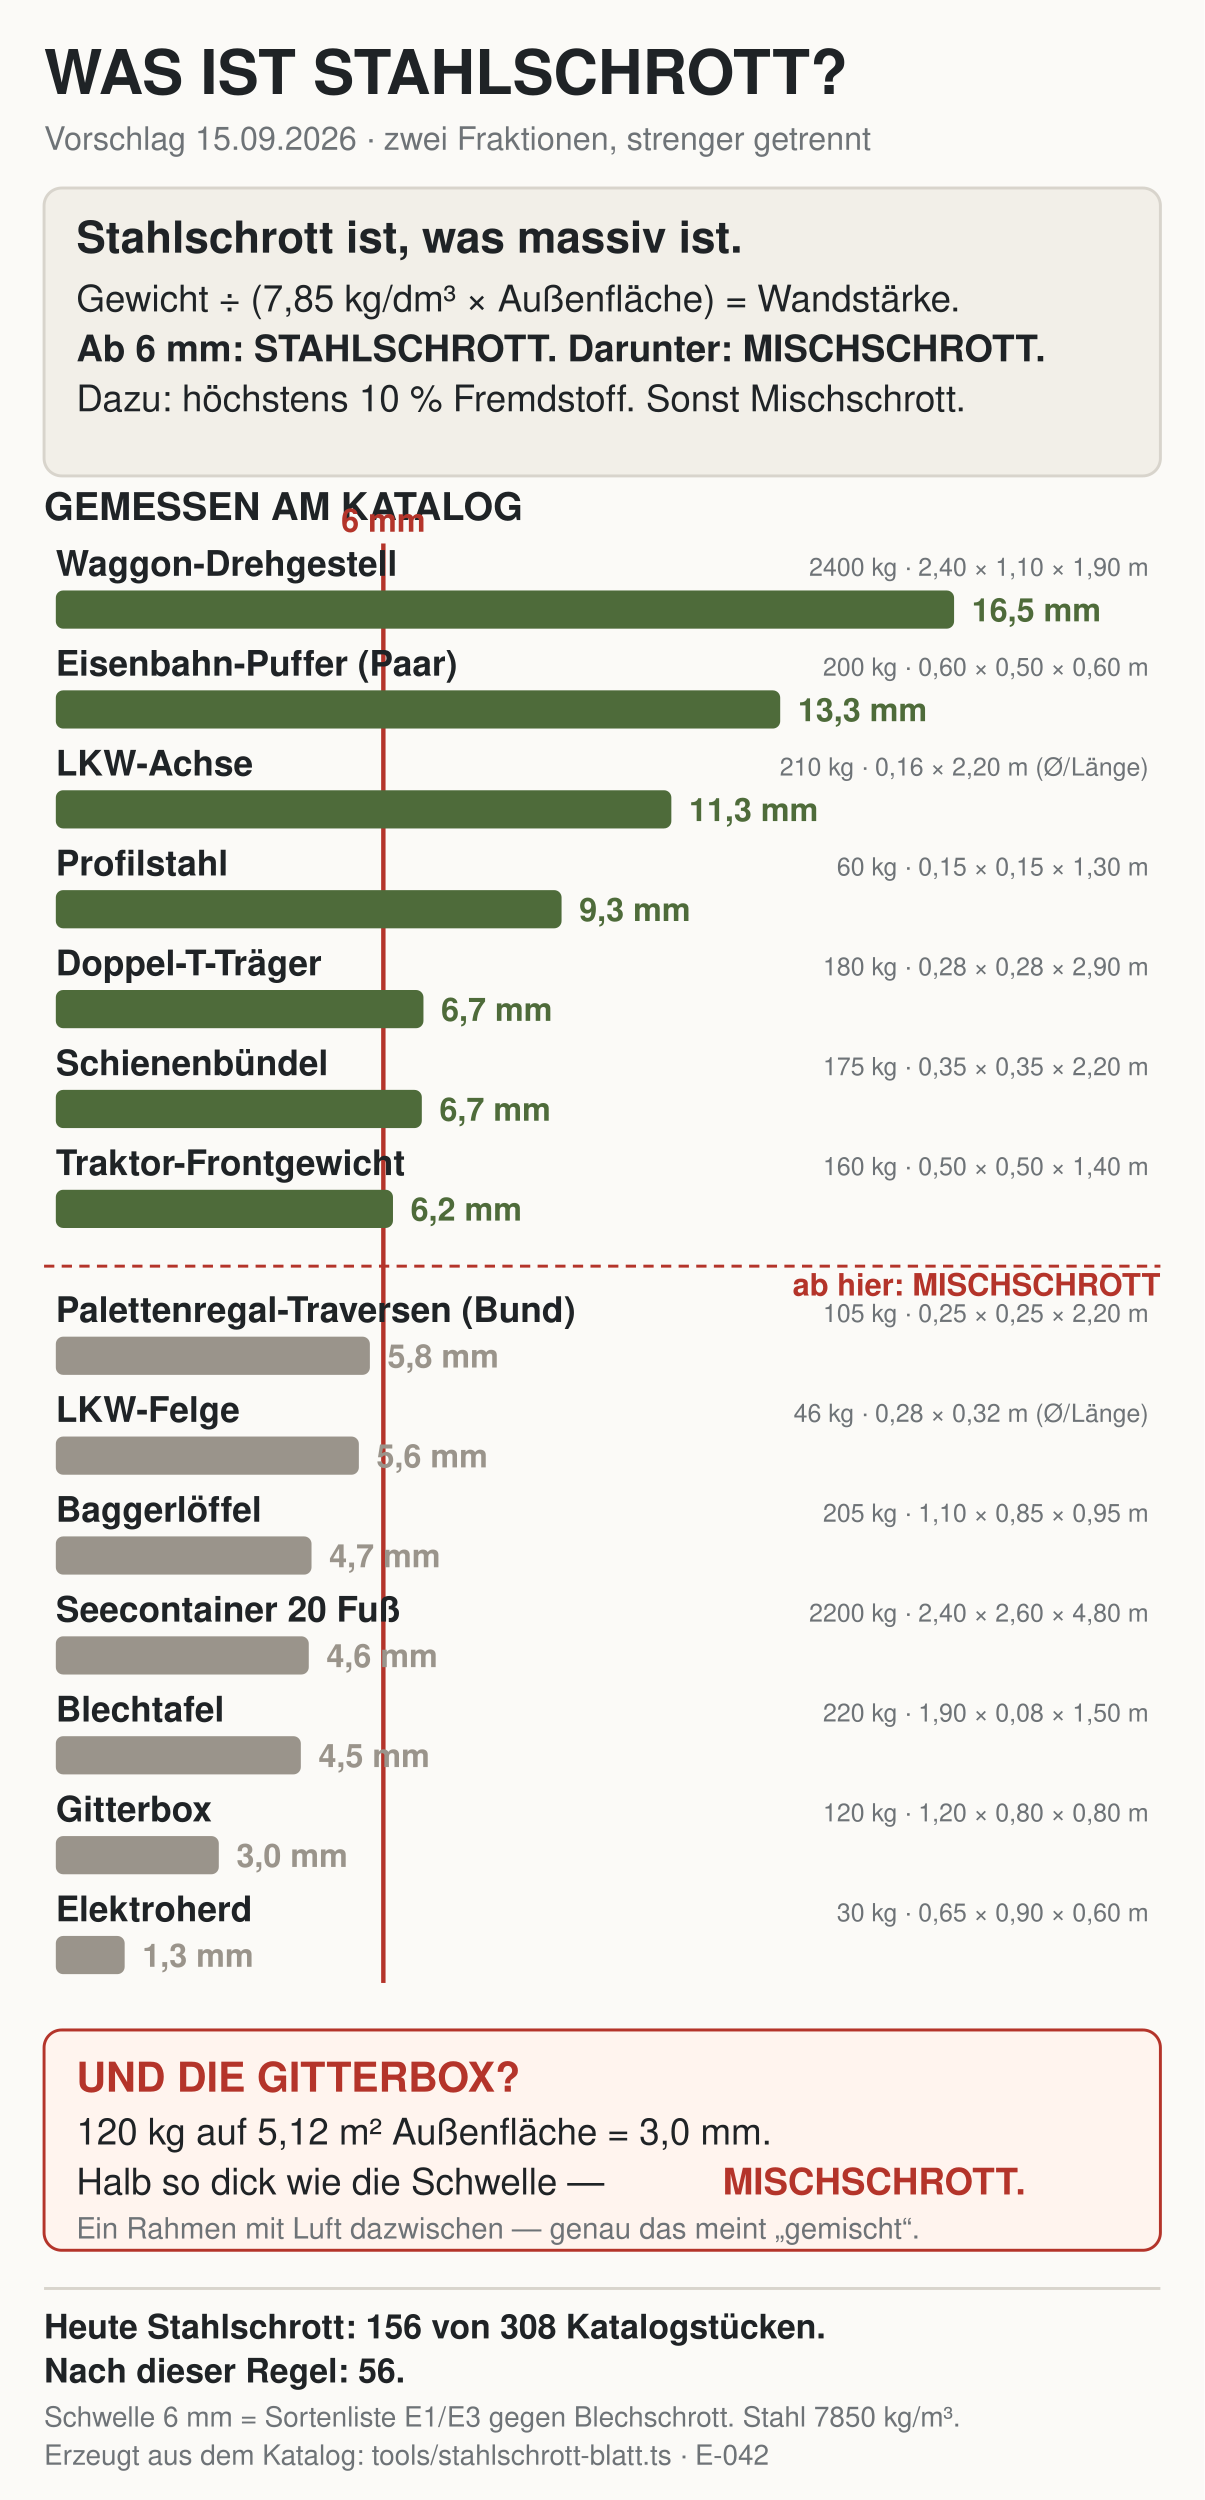
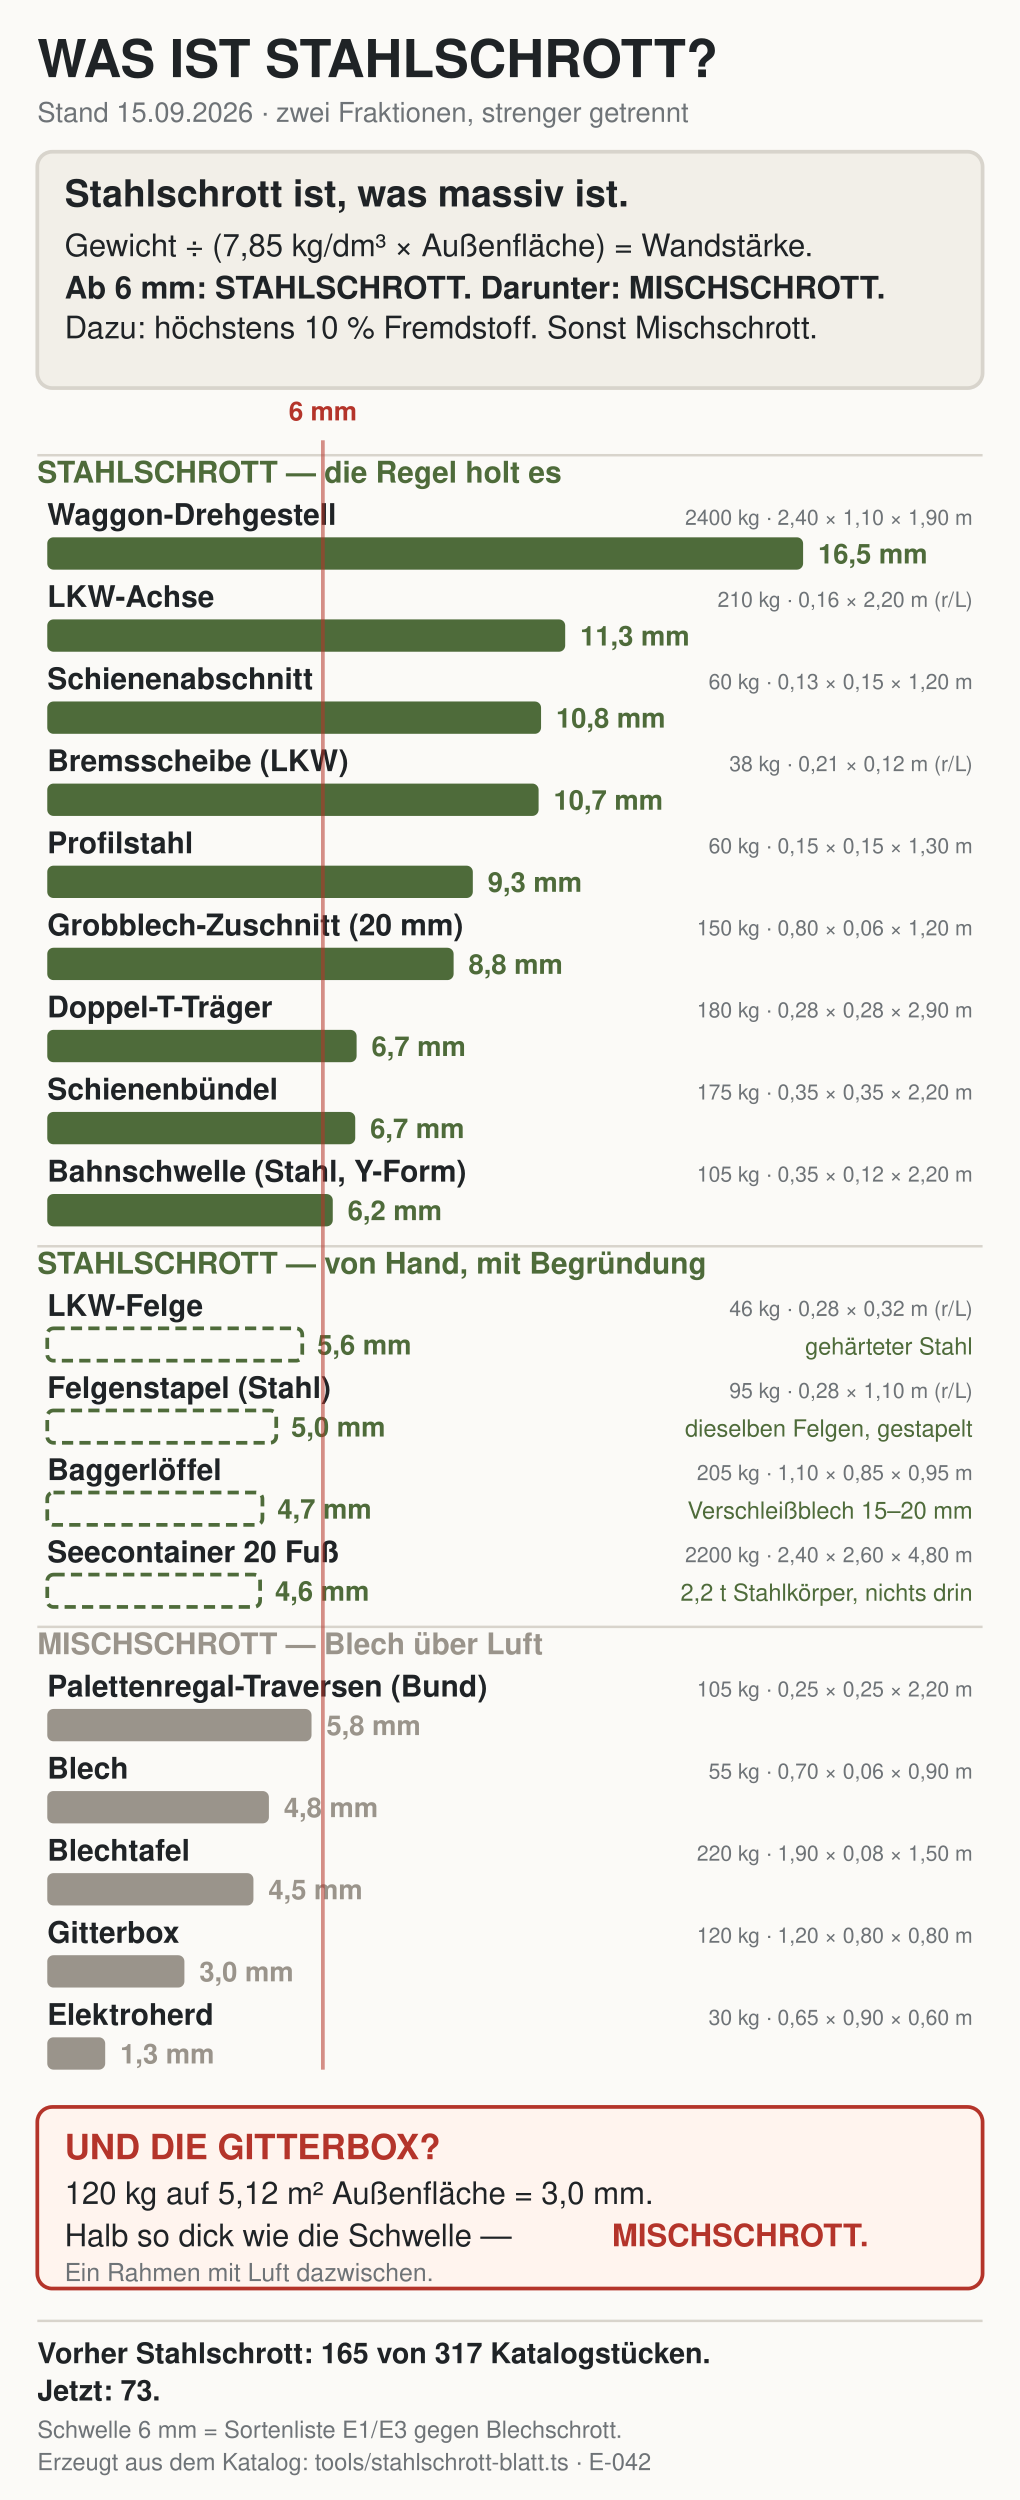
- <svg xmlns="http://www.w3.org/2000/svg" viewBox="0 0 820 1702" width="820" height="1702">
-   <rect width="820" height="1702" fill="#FBFAF7" />
-   <text x="30" y="64" font-family="Helvetica,Arial,sans-serif" font-size="42" font-weight="700" fill="#1F2326" text-anchor="start">WAS IST STAHLSCHROTT?</text>
-   <text x="30" y="102" font-family="Helvetica,Arial,sans-serif" font-size="22" font-weight="400" fill="#6E7377" text-anchor="start">Vorschlag 15.09.2026 · zwei Fraktionen, strenger getrennt</text>
-   <rect x="30" y="128" width="760" height="196" rx="12" fill="#F2EFE8" stroke="#D8D4CC" stroke-width="2" />
-   <text x="52" y="172" font-family="Helvetica,Arial,sans-serif" font-size="30" font-weight="700" fill="#1F2326" text-anchor="start">Stahlschrott ist, was massiv ist.</text>
-   <text x="52" y="212" font-family="Helvetica,Arial,sans-serif" font-size="25" font-weight="400" fill="#1F2326" text-anchor="start">Gewicht ÷ (7,85 kg/dm³ × Außenfläche) = Wandstärke.</text>
-   <text x="52" y="246" font-family="Helvetica,Arial,sans-serif" font-size="25" font-weight="700" fill="#1F2326" text-anchor="start">Ab 6 mm: STAHLSCHROTT.   Darunter: MISCHSCHROTT.</text>
-   <text x="52" y="280" font-family="Helvetica,Arial,sans-serif" font-size="25" font-weight="400" fill="#1F2326" text-anchor="start">Dazu: höchstens 10 % Fremdstoff. Sonst Mischschrott.</text>
-   <text x="30" y="354" font-family="Helvetica,Arial,sans-serif" font-size="26" font-weight="700" fill="#1F2326" text-anchor="start">GEMESSEN AM KATALOG</text>
-   <line x1="260.987" y1="370" x2="260.987" y2="1350" stroke="#B4342A" stroke-width="3" />
-   <text x="260.987" y="362" font-family="Helvetica,Arial,sans-serif" font-size="22" font-weight="700" fill="#B4342A" text-anchor="middle">6 mm</text>
-   <text x="38" y="392" font-family="Helvetica,Arial,sans-serif" font-size="24" font-weight="700" fill="#1F2326" text-anchor="start">Waggon-Drehgestell</text>
-   <text x="782" y="392" font-family="Helvetica,Arial,sans-serif" font-size="17" font-weight="400" fill="#6E7377" text-anchor="end">2400 kg · 2,40 × 1,10 × 1,90 m</text>
-   <rect x="38" y="402" width="611.538" height="26" rx="5" fill="#4E6B3A" />
-   <text x="661.538" y="423" font-family="Helvetica,Arial,sans-serif" font-size="22" font-weight="700" fill="#4E6B3A" text-anchor="start">16,5 mm</text>
-   <text x="38" y="460" font-family="Helvetica,Arial,sans-serif" font-size="24" font-weight="700" fill="#1F2326" text-anchor="start">Eisenbahn-Puffer (Paar)</text>
-   <text x="782" y="460" font-family="Helvetica,Arial,sans-serif" font-size="17" font-weight="400" fill="#6E7377" text-anchor="end">200 kg · 0,60 × 0,50 × 0,60 m</text>
-   <rect x="38" y="470" width="493.159" height="26" rx="5" fill="#4E6B3A" />
-   <text x="543.159" y="491" font-family="Helvetica,Arial,sans-serif" font-size="22" font-weight="700" fill="#4E6B3A" text-anchor="start">13,3 mm</text>
-   <text x="38" y="528" font-family="Helvetica,Arial,sans-serif" font-size="24" font-weight="700" fill="#1F2326" text-anchor="start">LKW-Achse</text>
-   <text x="782" y="528" font-family="Helvetica,Arial,sans-serif" font-size="17" font-weight="400" fill="#6E7377" text-anchor="end">210 kg · 0,16 × 2,20 m (Ø/Länge)</text>
-   <rect x="38" y="538" width="419.05" height="26" rx="5" fill="#4E6B3A" />
-   <text x="469.05" y="559" font-family="Helvetica,Arial,sans-serif" font-size="22" font-weight="700" fill="#4E6B3A" text-anchor="start">11,3 mm</text>
-   <text x="38" y="596" font-family="Helvetica,Arial,sans-serif" font-size="24" font-weight="700" fill="#1F2326" text-anchor="start">Profilstahl</text>
-   <text x="782" y="596" font-family="Helvetica,Arial,sans-serif" font-size="17" font-weight="400" fill="#6E7377" text-anchor="end">60 kg · 0,15 × 0,15 × 1,30 m</text>
-   <rect x="38" y="606" width="344.315" height="26" rx="5" fill="#4E6B3A" />
-   <text x="394.315" y="627" font-family="Helvetica,Arial,sans-serif" font-size="22" font-weight="700" fill="#4E6B3A" text-anchor="start">9,3 mm</text>
-   <text x="38" y="664" font-family="Helvetica,Arial,sans-serif" font-size="24" font-weight="700" fill="#1F2326" text-anchor="start">Doppel-T-Träger</text>
-   <text x="782" y="664" font-family="Helvetica,Arial,sans-serif" font-size="17" font-weight="400" fill="#6E7377" text-anchor="end">180 kg · 0,28 × 0,28 × 2,90 m</text>
-   <rect x="38" y="674" width="250.287" height="26" rx="5" fill="#4E6B3A" />
-   <text x="300.287" y="695" font-family="Helvetica,Arial,sans-serif" font-size="22" font-weight="700" fill="#4E6B3A" text-anchor="start">6,7 mm</text>
-   <text x="38" y="732" font-family="Helvetica,Arial,sans-serif" font-size="24" font-weight="700" fill="#1F2326" text-anchor="start">Schienenbündel</text>
-   <text x="782" y="732" font-family="Helvetica,Arial,sans-serif" font-size="17" font-weight="400" fill="#6E7377" text-anchor="end">175 kg · 0,35 × 0,35 × 2,20 m</text>
-   <rect x="38" y="742" width="249.175" height="26" rx="5" fill="#4E6B3A" />
-   <text x="299.175" y="763" font-family="Helvetica,Arial,sans-serif" font-size="22" font-weight="700" fill="#4E6B3A" text-anchor="start">6,7 mm</text>
-   <text x="38" y="800" font-family="Helvetica,Arial,sans-serif" font-size="24" font-weight="700" fill="#1F2326" text-anchor="start">Traktor-Frontgewicht</text>
-   <text x="782" y="800" font-family="Helvetica,Arial,sans-serif" font-size="17" font-weight="400" fill="#6E7377" text-anchor="end">160 kg · 0,50 × 0,50 × 1,40 m</text>
-   <rect x="38" y="810" width="229.543" height="26" rx="5" fill="#4E6B3A" />
-   <text x="279.543" y="831" font-family="Helvetica,Arial,sans-serif" font-size="22" font-weight="700" fill="#4E6B3A" text-anchor="start">6,2 mm</text>
-   <line x1="30" y1="862" x2="790" y2="862" stroke="#B4342A" stroke-width="2" stroke-dasharray="7 5" />
-   <text x="790" y="882" font-family="Helvetica,Arial,sans-serif" font-size="21" font-weight="700" fill="#B4342A" text-anchor="end">ab hier: MISCHSCHROTT</text>
-   <text x="38" y="900" font-family="Helvetica,Arial,sans-serif" font-size="24" font-weight="700" fill="#1F2326" text-anchor="start">Palettenregal-Traversen (Bund)</text>
-   <text x="782" y="900" font-family="Helvetica,Arial,sans-serif" font-size="17" font-weight="400" fill="#6E7377" text-anchor="end">105 kg · 0,25 × 0,25 × 2,20 m</text>
-   <rect x="38" y="910" width="213.808" height="26" rx="5" fill="#9A948B" />
-   <text x="263.808" y="931" font-family="Helvetica,Arial,sans-serif" font-size="22" font-weight="700" fill="#9A948B" text-anchor="start">5,8 mm</text>
-   <text x="38" y="968" font-family="Helvetica,Arial,sans-serif" font-size="24" font-weight="700" fill="#1F2326" text-anchor="start">LKW-Felge</text>
-   <text x="782" y="968" font-family="Helvetica,Arial,sans-serif" font-size="17" font-weight="400" fill="#6E7377" text-anchor="end">46 kg · 0,28 × 0,32 m (Ø/Länge)</text>
-   <rect x="38" y="978" width="206.313" height="26" rx="5" fill="#9A948B" />
-   <text x="256.313" y="999" font-family="Helvetica,Arial,sans-serif" font-size="22" font-weight="700" fill="#9A948B" text-anchor="start">5,6 mm</text>
-   <text x="38" y="1036" font-family="Helvetica,Arial,sans-serif" font-size="24" font-weight="700" fill="#1F2326" text-anchor="start">Baggerlöffel</text>
-   <text x="782" y="1036" font-family="Helvetica,Arial,sans-serif" font-size="17" font-weight="400" fill="#6E7377" text-anchor="end">205 kg · 1,10 × 0,85 × 0,95 m</text>
-   <rect x="38" y="1046" width="174.087" height="26" rx="5" fill="#9A948B" />
-   <text x="224.087" y="1067" font-family="Helvetica,Arial,sans-serif" font-size="22" font-weight="700" fill="#9A948B" text-anchor="start">4,7 mm</text>
-   <text x="38" y="1104" font-family="Helvetica,Arial,sans-serif" font-size="24" font-weight="700" fill="#1F2326" text-anchor="start">Seecontainer 20 Fuß</text>
-   <text x="782" y="1104" font-family="Helvetica,Arial,sans-serif" font-size="17" font-weight="400" fill="#6E7377" text-anchor="end">2200 kg · 2,40 × 2,60 × 4,80 m</text>
-   <rect x="38" y="1114" width="172.214" height="26" rx="5" fill="#9A948B" />
-   <text x="222.214" y="1135" font-family="Helvetica,Arial,sans-serif" font-size="22" font-weight="700" fill="#9A948B" text-anchor="start">4,6 mm</text>
-   <text x="38" y="1172" font-family="Helvetica,Arial,sans-serif" font-size="24" font-weight="700" fill="#1F2326" text-anchor="start">Blechtafel</text>
-   <text x="782" y="1172" font-family="Helvetica,Arial,sans-serif" font-size="17" font-weight="400" fill="#6E7377" text-anchor="end">220 kg · 1,90 × 0,08 × 1,50 m</text>
-   <rect x="38" y="1182" width="166.808" height="26" rx="5" fill="#9A948B" />
-   <text x="216.808" y="1203" font-family="Helvetica,Arial,sans-serif" font-size="22" font-weight="700" fill="#9A948B" text-anchor="start">4,5 mm</text>
-   <text x="38" y="1240" font-family="Helvetica,Arial,sans-serif" font-size="24" font-weight="700" fill="#1F2326" text-anchor="start">Gitterbox</text>
-   <text x="782" y="1240" font-family="Helvetica,Arial,sans-serif" font-size="17" font-weight="400" fill="#6E7377" text-anchor="end">120 kg · 1,20 × 0,80 × 0,80 m</text>
-   <rect x="38" y="1250" width="110.961" height="26" rx="5" fill="#9A948B" />
-   <text x="160.961" y="1271" font-family="Helvetica,Arial,sans-serif" font-size="22" font-weight="700" fill="#9A948B" text-anchor="start">3,0 mm</text>
-   <text x="38" y="1308" font-family="Helvetica,Arial,sans-serif" font-size="24" font-weight="700" fill="#1F2326" text-anchor="start">Elektroherd</text>
-   <text x="782" y="1308" font-family="Helvetica,Arial,sans-serif" font-size="17" font-weight="400" fill="#6E7377" text-anchor="end">30 kg · 0,65 × 0,90 × 0,60 m</text>
-   <rect x="38" y="1318" width="46.875" height="26" rx="5" fill="#9A948B" />
-   <text x="96.875" y="1339" font-family="Helvetica,Arial,sans-serif" font-size="22" font-weight="700" fill="#9A948B" text-anchor="start">1,3 mm</text>
-   <rect x="30" y="1382" width="760" height="150" rx="12" fill="#FFF4EE" stroke="#B4342A" stroke-width="2" />
-   <text x="52" y="1424" font-family="Helvetica,Arial,sans-serif" font-size="28" font-weight="700" fill="#B4342A" text-anchor="start">UND DIE GITTERBOX?</text>
-   <text x="52" y="1460" font-family="Helvetica,Arial,sans-serif" font-size="25" font-weight="400" fill="#1F2326" text-anchor="start">120 kg auf 5,12 m² Außenfläche = 3,0 mm.</text>
-   <text x="52" y="1494" font-family="Helvetica,Arial,sans-serif" font-size="25" font-weight="400" fill="#1F2326" text-anchor="start">Halb so dick wie die Schwelle —</text>
-   <text x="492" y="1494" font-family="Helvetica,Arial,sans-serif" font-size="25" font-weight="700" fill="#B4342A" text-anchor="start">MISCHSCHROTT.</text>
-   <text x="52" y="1524" font-family="Helvetica,Arial,sans-serif" font-size="20" font-weight="400" fill="#6E7377" text-anchor="start">Ein Rahmen mit Luft dazwischen — genau das meint „gemischt“.</text>
-   <line x1="30" y1="1558" x2="790" y2="1558" stroke="#D8D4CC" stroke-width="2" />
-   <text x="30" y="1592" font-family="Helvetica,Arial,sans-serif" font-size="23" font-weight="700" fill="#1F2326" text-anchor="start">Heute Stahlschrott: 156 von 308 Katalogstücken.</text>
-   <text x="30" y="1622" font-family="Helvetica,Arial,sans-serif" font-size="23" font-weight="700" fill="#1F2326" text-anchor="start">Nach dieser Regel: 56.</text>
-   <text x="30" y="1652" font-family="Helvetica,Arial,sans-serif" font-size="19" font-weight="400" fill="#6E7377" text-anchor="start">Schwelle 6 mm = Sortenliste E1/E3 gegen Blechschrott. Stahl 7850 kg/m³.</text>
-   <text x="30" y="1678" font-family="Helvetica,Arial,sans-serif" font-size="19" font-weight="400" fill="#6E7377" text-anchor="start">Erzeugt aus dem Katalog: tools/stahlschrott-blatt.ts · E-042</text>
+ <svg xmlns="http://www.w3.org/2000/svg" viewBox="0 0 820 2010" width="820" height="2010">
+   <rect width="820" height="2010" fill="#FBFAF7" />
+   <text x="30" y="62" font-family="Helvetica,Arial,sans-serif" font-size="42" font-weight="700" fill="#1F2326" text-anchor="start">WAS IST STAHLSCHROTT?</text>
+   <text x="30" y="98" font-family="Helvetica,Arial,sans-serif" font-size="22" font-weight="400" fill="#6E7377" text-anchor="start">Stand 15.09.2026 · zwei Fraktionen, strenger getrennt</text>
+   <rect x="30" y="122" width="760" height="190" rx="12" fill="#F2EFE8" stroke="#D8D4CC" stroke-width="3" />
+   <text x="52" y="166" font-family="Helvetica,Arial,sans-serif" font-size="30" font-weight="700" fill="#1F2326" text-anchor="start">Stahlschrott ist, was massiv ist.</text>
+   <text x="52" y="206" font-family="Helvetica,Arial,sans-serif" font-size="25" font-weight="400" fill="#1F2326" text-anchor="start">Gewicht ÷ (7,85 kg/dm³ × Außenfläche) = Wandstärke.</text>
+   <text x="52" y="240" font-family="Helvetica,Arial,sans-serif" font-size="25" font-weight="700" fill="#1F2326" text-anchor="start">Ab 6 mm: STAHLSCHROTT.   Darunter: MISCHSCHROTT.</text>
+   <text x="52" y="272" font-family="Helvetica,Arial,sans-serif" font-size="25" font-weight="400" fill="#1F2326" text-anchor="start">Dazu: höchstens 10 % Fremdstoff. Sonst Mischschrott.</text>
+   <text x="259.584" y="338" font-family="Helvetica,Arial,sans-serif" font-size="21" font-weight="700" fill="#B4342A" text-anchor="middle">6 mm</text>
+   <line x1="30" y1="366" x2="790" y2="366" stroke="#D8D4CC" stroke-width="2" />
+   <text x="30" y="388" font-family="Helvetica,Arial,sans-serif" font-size="24" font-weight="700" fill="#4E6B3A" text-anchor="start">STAHLSCHROTT — die Regel holt es</text>
+   <text x="38" y="422" font-family="Helvetica,Arial,sans-serif" font-size="24" font-weight="700" fill="#1F2326" text-anchor="start">Waggon-Drehgestell</text>
+   <text x="782" y="422" font-family="Helvetica,Arial,sans-serif" font-size="17" font-weight="400" fill="#6E7377" text-anchor="end">2400 kg · 2,40 × 1,10 × 1,90 m</text>
+   <rect x="38" y="432" width="607.692" height="26" rx="5" fill="#4E6B3A" />
+   <text x="657.692" y="453" font-family="Helvetica,Arial,sans-serif" font-size="22" font-weight="700" fill="#4E6B3A" text-anchor="start">16,5 mm</text>
+   <text x="38" y="488" font-family="Helvetica,Arial,sans-serif" font-size="24" font-weight="700" fill="#1F2326" text-anchor="start">LKW-Achse</text>
+   <text x="782" y="488" font-family="Helvetica,Arial,sans-serif" font-size="17" font-weight="400" fill="#6E7377" text-anchor="end">210 kg · 0,16 × 2,20 m (r/L)</text>
+   <rect x="38" y="498" width="416.414" height="26" rx="5" fill="#4E6B3A" />
+   <text x="466.414" y="519" font-family="Helvetica,Arial,sans-serif" font-size="22" font-weight="700" fill="#4E6B3A" text-anchor="start">11,3 mm</text>
+   <text x="38" y="554" font-family="Helvetica,Arial,sans-serif" font-size="24" font-weight="700" fill="#1F2326" text-anchor="start">Schienenabschnitt</text>
+   <text x="782" y="554" font-family="Helvetica,Arial,sans-serif" font-size="17" font-weight="400" fill="#6E7377" text-anchor="end">60 kg · 0,13 × 0,15 × 1,20 m</text>
+   <rect x="38" y="564" width="397.009" height="26" rx="5" fill="#4E6B3A" />
+   <text x="447.009" y="585" font-family="Helvetica,Arial,sans-serif" font-size="22" font-weight="700" fill="#4E6B3A" text-anchor="start">10,8 mm</text>
+   <text x="38" y="620" font-family="Helvetica,Arial,sans-serif" font-size="24" font-weight="700" fill="#1F2326" text-anchor="start">Bremsscheibe (LKW)</text>
+   <text x="782" y="620" font-family="Helvetica,Arial,sans-serif" font-size="17" font-weight="400" fill="#6E7377" text-anchor="end">38 kg · 0,21 × 0,12 m (r/L)</text>
+   <rect x="38" y="630" width="395.038" height="26" rx="5" fill="#4E6B3A" />
+   <text x="445.038" y="651" font-family="Helvetica,Arial,sans-serif" font-size="22" font-weight="700" fill="#4E6B3A" text-anchor="start">10,7 mm</text>
+   <text x="38" y="686" font-family="Helvetica,Arial,sans-serif" font-size="24" font-weight="700" fill="#1F2326" text-anchor="start">Profilstahl</text>
+   <text x="782" y="686" font-family="Helvetica,Arial,sans-serif" font-size="17" font-weight="400" fill="#6E7377" text-anchor="end">60 kg · 0,15 × 0,15 × 1,30 m</text>
+   <rect x="38" y="696" width="342.149" height="26" rx="5" fill="#4E6B3A" />
+   <text x="392.149" y="717" font-family="Helvetica,Arial,sans-serif" font-size="22" font-weight="700" fill="#4E6B3A" text-anchor="start">9,3 mm</text>
+   <text x="38" y="752" font-family="Helvetica,Arial,sans-serif" font-size="24" font-weight="700" fill="#1F2326" text-anchor="start">Grobblech-Zuschnitt (20 mm)</text>
+   <text x="782" y="752" font-family="Helvetica,Arial,sans-serif" font-size="17" font-weight="400" fill="#6E7377" text-anchor="end">150 kg · 0,80 × 0,06 × 1,20 m</text>
+   <rect x="38" y="762" width="326.705" height="26" rx="5" fill="#4E6B3A" />
+   <text x="376.705" y="783" font-family="Helvetica,Arial,sans-serif" font-size="22" font-weight="700" fill="#4E6B3A" text-anchor="start">8,8 mm</text>
+   <text x="38" y="818" font-family="Helvetica,Arial,sans-serif" font-size="24" font-weight="700" fill="#1F2326" text-anchor="start">Doppel-T-Träger</text>
+   <text x="782" y="818" font-family="Helvetica,Arial,sans-serif" font-size="17" font-weight="400" fill="#6E7377" text-anchor="end">180 kg · 0,28 × 0,28 × 2,90 m</text>
+   <rect x="38" y="828" width="248.713" height="26" rx="5" fill="#4E6B3A" />
+   <text x="298.713" y="849" font-family="Helvetica,Arial,sans-serif" font-size="22" font-weight="700" fill="#4E6B3A" text-anchor="start">6,7 mm</text>
+   <text x="38" y="884" font-family="Helvetica,Arial,sans-serif" font-size="24" font-weight="700" fill="#1F2326" text-anchor="start">Schienenbündel</text>
+   <text x="782" y="884" font-family="Helvetica,Arial,sans-serif" font-size="17" font-weight="400" fill="#6E7377" text-anchor="end">175 kg · 0,35 × 0,35 × 2,20 m</text>
+   <rect x="38" y="894" width="247.608" height="26" rx="5" fill="#4E6B3A" />
+   <text x="297.608" y="915" font-family="Helvetica,Arial,sans-serif" font-size="22" font-weight="700" fill="#4E6B3A" text-anchor="start">6,7 mm</text>
+   <text x="38" y="950" font-family="Helvetica,Arial,sans-serif" font-size="24" font-weight="700" fill="#1F2326" text-anchor="start">Bahnschwelle (Stahl, Y-Form)</text>
+   <text x="782" y="950" font-family="Helvetica,Arial,sans-serif" font-size="17" font-weight="400" fill="#6E7377" text-anchor="end">105 kg · 0,35 × 0,12 × 2,20 m</text>
+   <rect x="38" y="960" width="229.544" height="26" rx="5" fill="#4E6B3A" />
+   <text x="279.544" y="981" font-family="Helvetica,Arial,sans-serif" font-size="22" font-weight="700" fill="#4E6B3A" text-anchor="start">6,2 mm</text>
+   <line x1="30" y1="1002" x2="790" y2="1002" stroke="#D8D4CC" stroke-width="2" />
+   <text x="30" y="1024" font-family="Helvetica,Arial,sans-serif" font-size="24" font-weight="700" fill="#4E6B3A" text-anchor="start">STAHLSCHROTT — von Hand, mit Begründung</text>
+   <text x="38" y="1058" font-family="Helvetica,Arial,sans-serif" font-size="24" font-weight="700" fill="#1F2326" text-anchor="start">LKW-Felge</text>
+   <text x="782" y="1058" font-family="Helvetica,Arial,sans-serif" font-size="17" font-weight="400" fill="#6E7377" text-anchor="end">46 kg · 0,28 × 0,32 m (r/L)</text>
+   <rect x="38" y="1068" width="205.016" height="26" rx="5" fill="#FBFAF7" stroke="#4E6B3A" stroke-width="3" stroke-dasharray="9 5" />
+   <text x="255.016" y="1089" font-family="Helvetica,Arial,sans-serif" font-size="22" font-weight="700" fill="#4E6B3A" text-anchor="start">5,6 mm</text>
+   <text x="782" y="1089" font-family="Helvetica,Arial,sans-serif" font-size="19" font-weight="400" fill="#4E6B3A" text-anchor="end">gehärteter Stahl</text>
+   <text x="38" y="1124" font-family="Helvetica,Arial,sans-serif" font-size="24" font-weight="700" fill="#1F2326" text-anchor="start">Felgenstapel (Stahl)</text>
+   <text x="782" y="1124" font-family="Helvetica,Arial,sans-serif" font-size="17" font-weight="400" fill="#6E7377" text-anchor="end">95 kg · 0,28 × 1,10 m (r/L)</text>
+   <rect x="38" y="1134" width="184.088" height="26" rx="5" fill="#FBFAF7" stroke="#4E6B3A" stroke-width="3" stroke-dasharray="9 5" />
+   <text x="234.088" y="1155" font-family="Helvetica,Arial,sans-serif" font-size="22" font-weight="700" fill="#4E6B3A" text-anchor="start">5,0 mm</text>
+   <text x="782" y="1155" font-family="Helvetica,Arial,sans-serif" font-size="19" font-weight="400" fill="#4E6B3A" text-anchor="end">dieselben Felgen, gestapelt</text>
+   <text x="38" y="1190" font-family="Helvetica,Arial,sans-serif" font-size="24" font-weight="700" fill="#1F2326" text-anchor="start">Baggerlöffel</text>
+   <text x="782" y="1190" font-family="Helvetica,Arial,sans-serif" font-size="17" font-weight="400" fill="#6E7377" text-anchor="end">205 kg · 1,10 × 0,85 × 0,95 m</text>
+   <rect x="38" y="1200" width="172.992" height="26" rx="5" fill="#FBFAF7" stroke="#4E6B3A" stroke-width="3" stroke-dasharray="9 5" />
+   <text x="222.992" y="1221" font-family="Helvetica,Arial,sans-serif" font-size="22" font-weight="700" fill="#4E6B3A" text-anchor="start">4,7 mm</text>
+   <text x="782" y="1221" font-family="Helvetica,Arial,sans-serif" font-size="19" font-weight="400" fill="#4E6B3A" text-anchor="end">Verschleißblech 15–20 mm</text>
+   <text x="38" y="1256" font-family="Helvetica,Arial,sans-serif" font-size="24" font-weight="700" fill="#1F2326" text-anchor="start">Seecontainer 20 Fuß</text>
+   <text x="782" y="1256" font-family="Helvetica,Arial,sans-serif" font-size="17" font-weight="400" fill="#6E7377" text-anchor="end">2200 kg · 2,40 × 2,60 × 4,80 m</text>
+   <rect x="38" y="1266" width="171.131" height="26" rx="5" fill="#FBFAF7" stroke="#4E6B3A" stroke-width="3" stroke-dasharray="9 5" />
+   <text x="221.131" y="1287" font-family="Helvetica,Arial,sans-serif" font-size="22" font-weight="700" fill="#4E6B3A" text-anchor="start">4,6 mm</text>
+   <text x="782" y="1287" font-family="Helvetica,Arial,sans-serif" font-size="19" font-weight="400" fill="#4E6B3A" text-anchor="end">2,2 t Stahlkörper, nichts drin</text>
+   <line x1="30" y1="1308" x2="790" y2="1308" stroke="#D8D4CC" stroke-width="2" />
+   <text x="30" y="1330" font-family="Helvetica,Arial,sans-serif" font-size="24" font-weight="700" fill="#9A948B" text-anchor="start">MISCHSCHROTT — Blech über Luft</text>
+   <text x="38" y="1364" font-family="Helvetica,Arial,sans-serif" font-size="24" font-weight="700" fill="#1F2326" text-anchor="start">Palettenregal-Traversen (Bund)</text>
+   <text x="782" y="1364" font-family="Helvetica,Arial,sans-serif" font-size="17" font-weight="400" fill="#6E7377" text-anchor="end">105 kg · 0,25 × 0,25 × 2,20 m</text>
+   <rect x="38" y="1374" width="212.464" height="26" rx="5" fill="#9A948B" />
+   <text x="262.464" y="1395" font-family="Helvetica,Arial,sans-serif" font-size="22" font-weight="700" fill="#9A948B" text-anchor="start">5,8 mm</text>
+   <text x="38" y="1430" font-family="Helvetica,Arial,sans-serif" font-size="24" font-weight="700" fill="#1F2326" text-anchor="start">Blech</text>
+   <text x="782" y="1430" font-family="Helvetica,Arial,sans-serif" font-size="17" font-weight="400" fill="#6E7377" text-anchor="end">55 kg · 0,70 × 0,06 × 0,90 m</text>
+   <rect x="38" y="1440" width="178.203" height="26" rx="5" fill="#9A948B" />
+   <text x="228.203" y="1461" font-family="Helvetica,Arial,sans-serif" font-size="22" font-weight="700" fill="#9A948B" text-anchor="start">4,8 mm</text>
+   <text x="38" y="1496" font-family="Helvetica,Arial,sans-serif" font-size="24" font-weight="700" fill="#1F2326" text-anchor="start">Blechtafel</text>
+   <text x="782" y="1496" font-family="Helvetica,Arial,sans-serif" font-size="17" font-weight="400" fill="#6E7377" text-anchor="end">220 kg · 1,90 × 0,08 × 1,50 m</text>
+   <rect x="38" y="1506" width="165.759" height="26" rx="5" fill="#9A948B" />
+   <text x="215.759" y="1527" font-family="Helvetica,Arial,sans-serif" font-size="22" font-weight="700" fill="#9A948B" text-anchor="start">4,5 mm</text>
+   <text x="38" y="1562" font-family="Helvetica,Arial,sans-serif" font-size="24" font-weight="700" fill="#1F2326" text-anchor="start">Gitterbox</text>
+   <text x="782" y="1562" font-family="Helvetica,Arial,sans-serif" font-size="17" font-weight="400" fill="#6E7377" text-anchor="end">120 kg · 1,20 × 0,80 × 0,80 m</text>
+   <rect x="38" y="1572" width="110.263" height="26" rx="5" fill="#9A948B" />
+   <text x="160.263" y="1593" font-family="Helvetica,Arial,sans-serif" font-size="22" font-weight="700" fill="#9A948B" text-anchor="start">3,0 mm</text>
+   <text x="38" y="1628" font-family="Helvetica,Arial,sans-serif" font-size="24" font-weight="700" fill="#1F2326" text-anchor="start">Elektroherd</text>
+   <text x="782" y="1628" font-family="Helvetica,Arial,sans-serif" font-size="17" font-weight="400" fill="#6E7377" text-anchor="end">30 kg · 0,65 × 0,90 × 0,60 m</text>
+   <rect x="38" y="1638" width="46.58" height="26" rx="5" fill="#9A948B" />
+   <text x="96.58" y="1659" font-family="Helvetica,Arial,sans-serif" font-size="22" font-weight="700" fill="#9A948B" text-anchor="start">1,3 mm</text>
+   <line x1="259.584" y1="354" x2="259.584" y2="1664" stroke="#B4342A" stroke-width="3" opacity="0.55" />
+   <rect x="30" y="1694" width="760" height="146" rx="12" fill="#FFF4EE" stroke="#B4342A" stroke-width="3" />
+   <text x="52" y="1736" font-family="Helvetica,Arial,sans-serif" font-size="28" font-weight="700" fill="#B4342A" text-anchor="start">UND DIE GITTERBOX?</text>
+   <text x="52" y="1772" font-family="Helvetica,Arial,sans-serif" font-size="25" font-weight="400" fill="#1F2326" text-anchor="start">120 kg auf 5,12 m² Außenfläche = 3,0 mm.</text>
+   <text x="52" y="1806" font-family="Helvetica,Arial,sans-serif" font-size="25" font-weight="400" fill="#1F2326" text-anchor="start">Halb so dick wie die Schwelle —</text>
+   <text x="492" y="1806" font-family="Helvetica,Arial,sans-serif" font-size="25" font-weight="700" fill="#B4342A" text-anchor="start">MISCHSCHROTT.</text>
+   <text x="52" y="1834" font-family="Helvetica,Arial,sans-serif" font-size="20" font-weight="400" fill="#6E7377" text-anchor="start">Ein Rahmen mit Luft dazwischen.</text>
+   <line x1="30" y1="1866" x2="790" y2="1866" stroke="#D8D4CC" stroke-width="2" />
+   <text x="30" y="1900" font-family="Helvetica,Arial,sans-serif" font-size="23" font-weight="700" fill="#1F2326" text-anchor="start">Vorher Stahlschrott: 165 von 317 Katalogstücken.</text>
+   <text x="30" y="1930" font-family="Helvetica,Arial,sans-serif" font-size="23" font-weight="700" fill="#1F2326" text-anchor="start">Jetzt: 73.</text>
+   <text x="30" y="1960" font-family="Helvetica,Arial,sans-serif" font-size="19" font-weight="400" fill="#6E7377" text-anchor="start">Schwelle 6 mm = Sortenliste E1/E3 gegen Blechschrott.</text>
+   <text x="30" y="1986" font-family="Helvetica,Arial,sans-serif" font-size="19" font-weight="400" fill="#6E7377" text-anchor="start">Erzeugt aus dem Katalog: tools/stahlschrott-blatt.ts · E-042</text>
</svg>
